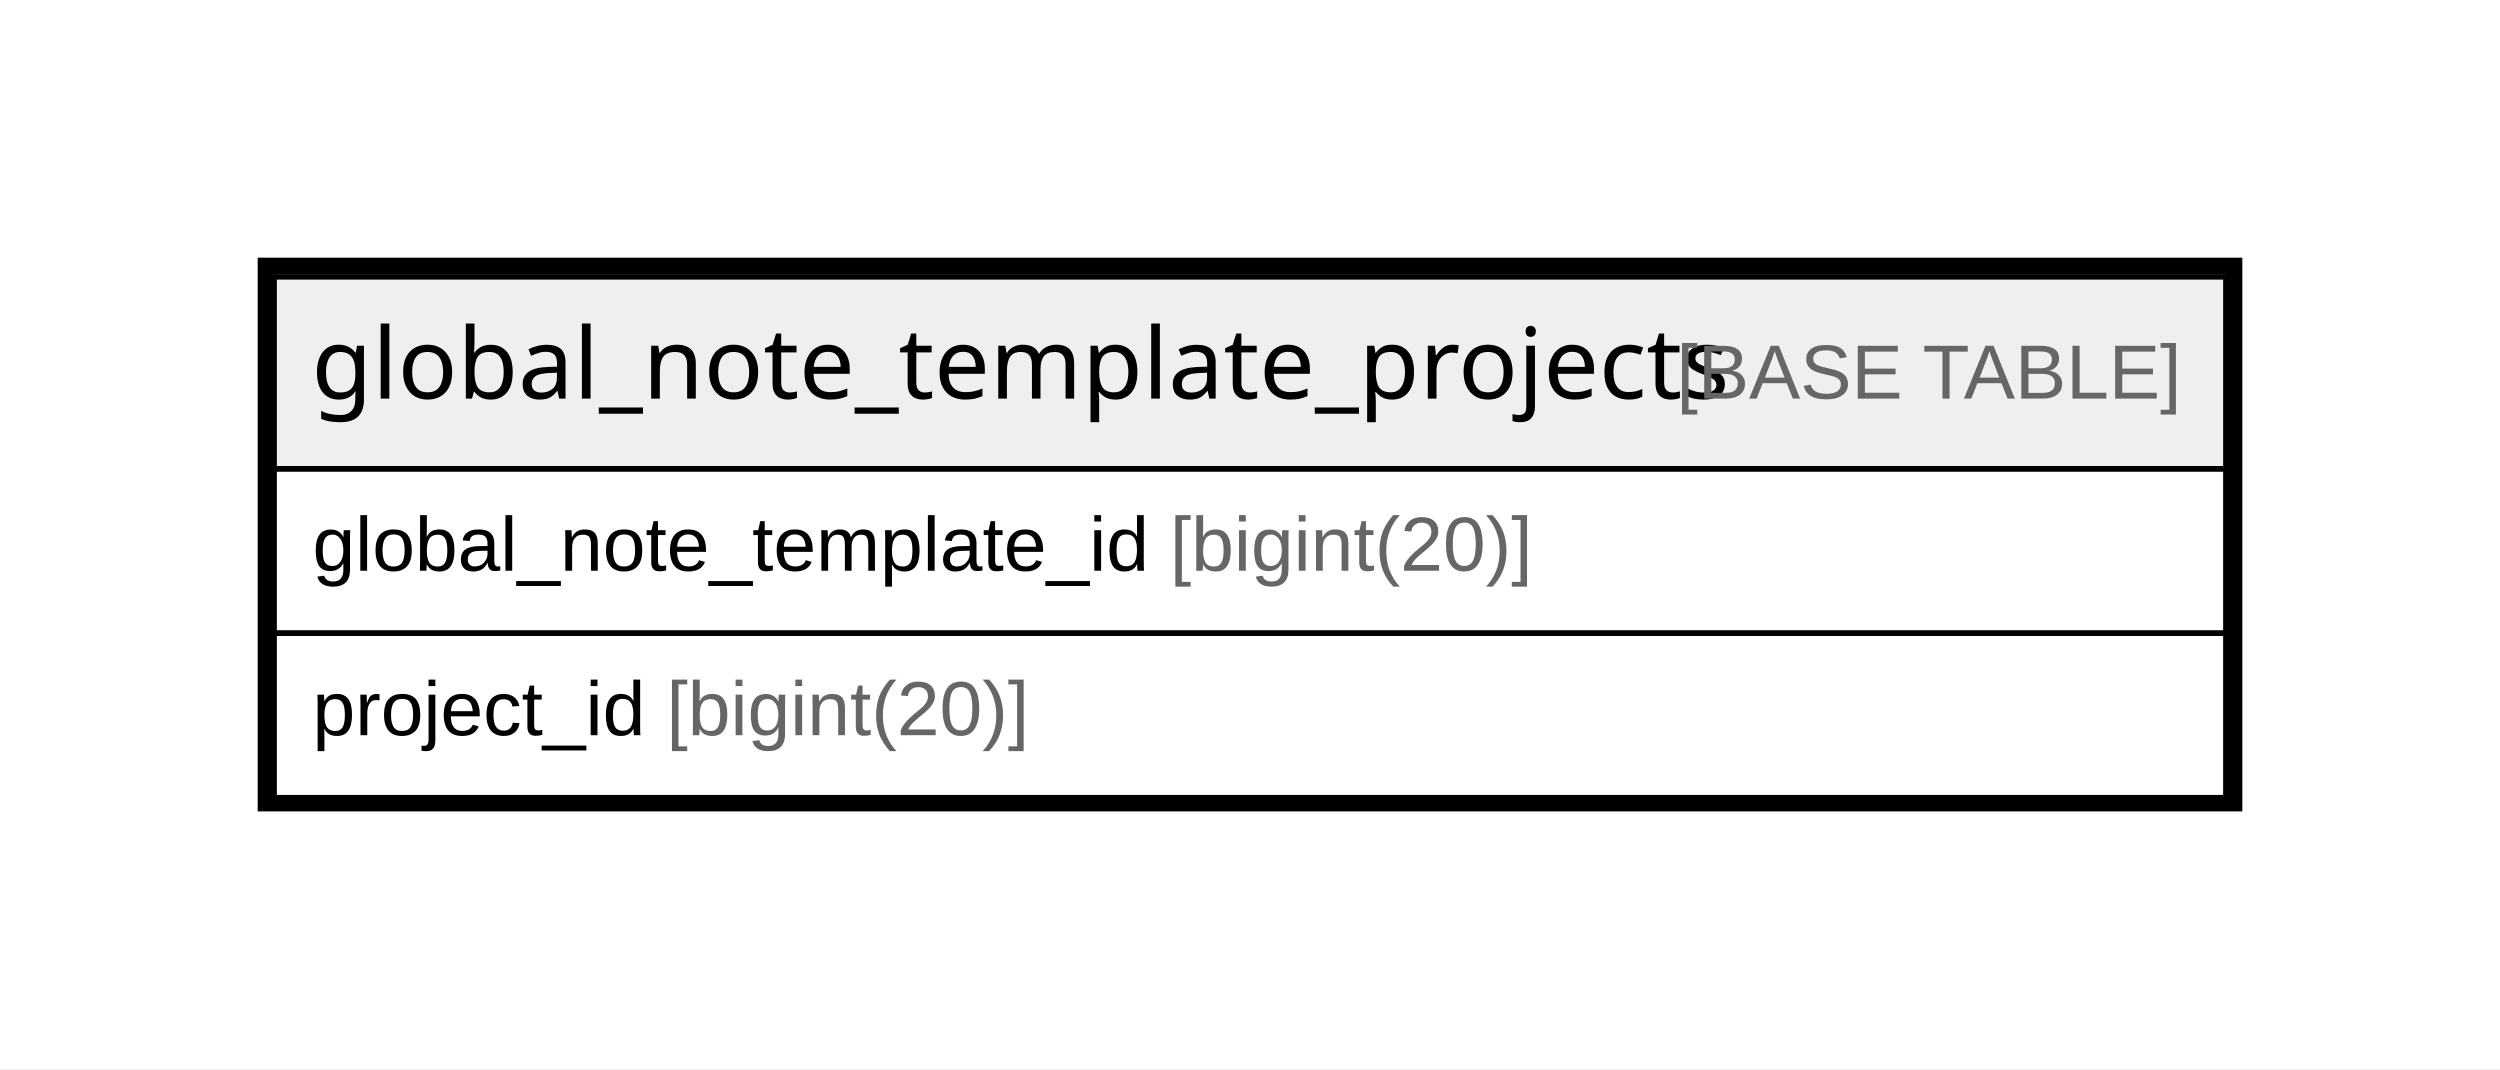
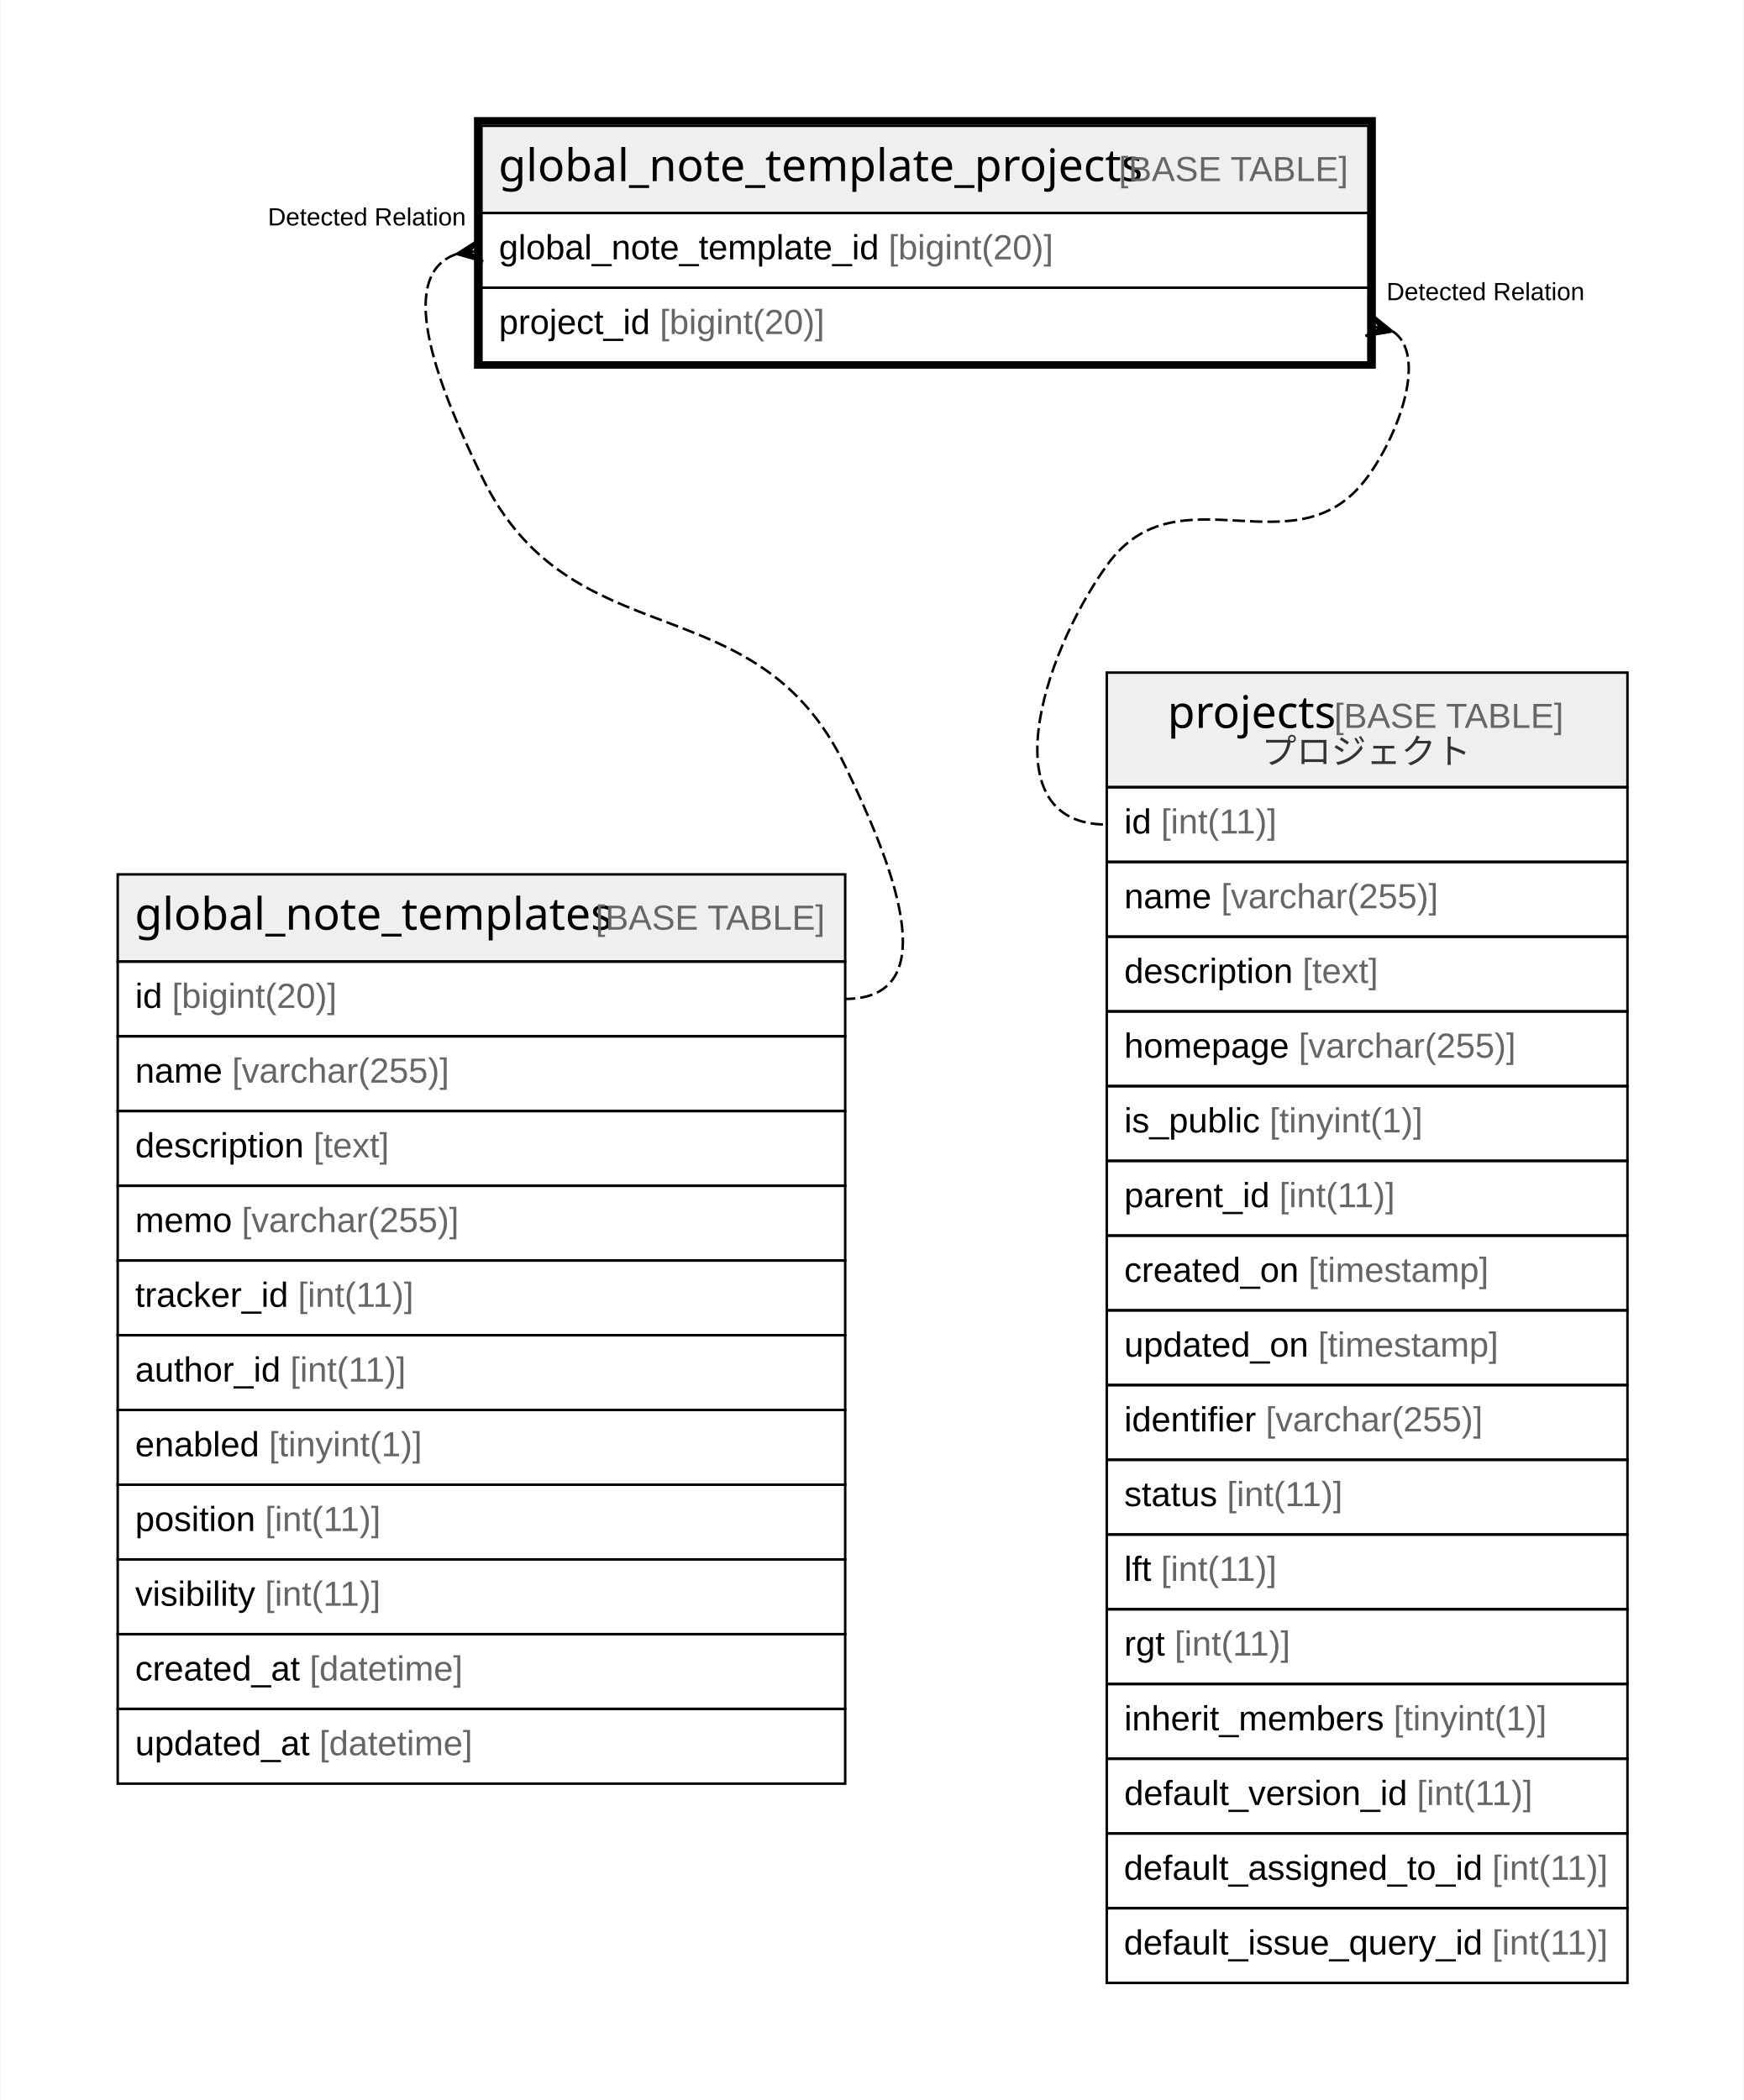
- <svg xmlns="http://www.w3.org/2000/svg" width="456pt" height="195pt" viewBox="0.00 0.00 456.00 195.00">
-   <g id="graph0" class="graph" transform="scale(1 1) rotate(0) translate(4 191)">
-     <polygon fill="#ffffff" stroke="transparent" points="-4,4 -4,-191 452,-191 452,4 -4,4" />
+ <svg xmlns="http://www.w3.org/2000/svg" width="700pt" height="843pt" viewBox="0.00 0.00 699.50 843.00">
+   <g id="graph0" class="graph" transform="scale(1 1) rotate(0) translate(4 839)">
+     <polygon fill="#ffffff" stroke="transparent" points="-4,4 -4,-839 695.5,-839 695.5,4 -4,4" />
    <g id="node1" class="node">
-       <polygon fill="#efefef" stroke="transparent" points="46,-105.5 46,-140.5 402,-140.5 402,-105.5 46,-105.5" />
-       <polygon fill="none" stroke="#000000" points="46,-105.5 46,-140.5 402,-140.5 402,-105.5 46,-105.5" />
-       <text text-anchor="start" x="52.835" y="-118.3" font-family="Arial Bold" font-size="18.00" fill="#000000">global_note_template_projects</text>
-       <text text-anchor="start" x="297.911" y="-118.3" font-family="Arial" font-size="14.00" fill="#000000"> </text>
-       <text text-anchor="start" x="301.801" y="-118.3" font-family="Arial" font-size="14.00" fill="#666666">[BASE TABLE]</text>
-       <polygon fill="none" stroke="#000000" points="46,-75.5 46,-105.5 402,-105.5 402,-75.5 46,-75.5" />
-       <text text-anchor="start" x="53" y="-86.9" font-family="Arial" font-size="14.00" fill="#000000">global_note_template_id </text>
-       <text text-anchor="start" x="209.388" y="-86.9" font-family="Arial" font-size="14.00" fill="#666666">[bigint(20)]</text>
-       <polygon fill="none" stroke="#000000" points="46,-45.5 46,-75.5 402,-75.5 402,-45.5 46,-45.5" />
-       <text text-anchor="start" x="53" y="-56.9" font-family="Arial" font-size="14.00" fill="#000000">project_id </text>
-       <text text-anchor="start" x="117.568" y="-56.9" font-family="Arial" font-size="14.00" fill="#666666">[bigint(20)]</text>
-       <polygon fill="none" stroke="#000000" stroke-width="3" points="44.5,-44.5 44.5,-142.5 403.5,-142.5 403.5,-44.5 44.5,-44.5" />
+       <polygon fill="#efefef" stroke="transparent" points="189,-753.5 189,-788.5 545,-788.5 545,-753.5 189,-753.5" />
+       <polygon fill="none" stroke="#000000" points="189,-753.5 189,-788.5 545,-788.5 545,-753.5 189,-753.5" />
+       <text text-anchor="start" x="195.835" y="-766.3" font-family="Arial Bold" font-size="18.00" fill="#000000">global_note_template_projects</text>
+       <text text-anchor="start" x="440.911" y="-766.3" font-family="Arial" font-size="14.00" fill="#000000"> </text>
+       <text text-anchor="start" x="444.801" y="-766.3" font-family="Arial" font-size="14.00" fill="#666666">[BASE TABLE]</text>
+       <polygon fill="none" stroke="#000000" points="189,-723.5 189,-753.5 545,-753.5 545,-723.5 189,-723.5" />
+       <text text-anchor="start" x="196" y="-734.9" font-family="Arial" font-size="14.00" fill="#000000">global_note_template_id </text>
+       <text text-anchor="start" x="352.388" y="-734.9" font-family="Arial" font-size="14.00" fill="#666666">[bigint(20)]</text>
+       <polygon fill="none" stroke="#000000" points="189,-693.5 189,-723.5 545,-723.5 545,-693.5 189,-693.5" />
+       <text text-anchor="start" x="196" y="-704.9" font-family="Arial" font-size="14.00" fill="#000000">project_id </text>
+       <text text-anchor="start" x="260.568" y="-704.9" font-family="Arial" font-size="14.00" fill="#666666">[bigint(20)]</text>
+       <polygon fill="none" stroke="#000000" stroke-width="3" points="187.5,-692.5 187.5,-790.5 546.5,-790.5 546.5,-692.5 187.5,-692.5" />
+     </g>
+     <g id="node2" class="node">
+       <polygon fill="#efefef" stroke="transparent" points="43,-453 43,-488 335,-488 335,-453 43,-453" />
+       <polygon fill="none" stroke="#000000" points="43,-453 43,-488 335,-488 335,-453 43,-453" />
+       <text text-anchor="start" x="49.842" y="-465.8" font-family="Arial Bold" font-size="18.00" fill="#000000">global_note_templates</text>
+       <text text-anchor="start" x="230.904" y="-465.8" font-family="Arial" font-size="14.00" fill="#000000"> </text>
+       <text text-anchor="start" x="234.795" y="-465.8" font-family="Arial" font-size="14.00" fill="#666666">[BASE TABLE]</text>
+       <polygon fill="none" stroke="#000000" points="43,-423 43,-453 335,-453 335,-423 43,-423" />
+       <text text-anchor="start" x="50" y="-434.4" font-family="Arial" font-size="14.00" fill="#000000">id </text>
+       <text text-anchor="start" x="64.78" y="-434.4" font-family="Arial" font-size="14.00" fill="#666666">[bigint(20)]</text>
+       <polygon fill="none" stroke="#000000" points="43,-393 43,-423 335,-423 335,-393 43,-393" />
+       <text text-anchor="start" x="50" y="-404.4" font-family="Arial" font-size="14.00" fill="#000000">name </text>
+       <text text-anchor="start" x="88.899" y="-404.4" font-family="Arial" font-size="14.00" fill="#666666">[varchar(255)]</text>
+       <polygon fill="none" stroke="#000000" points="43,-363 43,-393 335,-393 335,-363 43,-363" />
+       <text text-anchor="start" x="50" y="-374.4" font-family="Arial" font-size="14.00" fill="#000000">description </text>
+       <text text-anchor="start" x="121.568" y="-374.4" font-family="Arial" font-size="14.00" fill="#666666">[text]</text>
+       <polygon fill="none" stroke="#000000" points="43,-333 43,-363 335,-363 335,-333 43,-333" />
+       <text text-anchor="start" x="50" y="-344.4" font-family="Arial" font-size="14.00" fill="#000000">memo </text>
+       <text text-anchor="start" x="92.777" y="-344.4" font-family="Arial" font-size="14.00" fill="#666666">[varchar(255)]</text>
+       <polygon fill="none" stroke="#000000" points="43,-303 43,-333 335,-333 335,-303 43,-303" />
+       <text text-anchor="start" x="50" y="-314.4" font-family="Arial" font-size="14.00" fill="#000000">tracker_id </text>
+       <text text-anchor="start" x="115.339" y="-314.4" font-family="Arial" font-size="14.00" fill="#666666">[int(11)]</text>
+       <polygon fill="none" stroke="#000000" points="43,-273 43,-303 335,-303 335,-273 43,-273" />
+       <text text-anchor="start" x="50" y="-284.4" font-family="Arial" font-size="14.00" fill="#000000">author_id </text>
+       <text text-anchor="start" x="112.244" y="-284.4" font-family="Arial" font-size="14.00" fill="#666666">[int(11)]</text>
+       <polygon fill="none" stroke="#000000" points="43,-243 43,-273 335,-273 335,-243 43,-243" />
+       <text text-anchor="start" x="50" y="-254.4" font-family="Arial" font-size="14.00" fill="#000000">enabled </text>
+       <text text-anchor="start" x="103.693" y="-254.4" font-family="Arial" font-size="14.00" fill="#666666">[tinyint(1)]</text>
+       <polygon fill="none" stroke="#000000" points="43,-213 43,-243 335,-243 335,-213 43,-213" />
+       <text text-anchor="start" x="50" y="-224.4" font-family="Arial" font-size="14.00" fill="#000000">position </text>
+       <text text-anchor="start" x="102.125" y="-224.4" font-family="Arial" font-size="14.00" fill="#666666">[int(11)]</text>
+       <polygon fill="none" stroke="#000000" points="43,-183 43,-213 335,-213 335,-183 43,-183" />
+       <text text-anchor="start" x="50" y="-194.4" font-family="Arial" font-size="14.00" fill="#000000">visibility </text>
+       <text text-anchor="start" x="102.097" y="-194.4" font-family="Arial" font-size="14.00" fill="#666666">[int(11)]</text>
+       <polygon fill="none" stroke="#000000" points="43,-153 43,-183 335,-183 335,-153 43,-153" />
+       <text text-anchor="start" x="50" y="-164.4" font-family="Arial" font-size="14.00" fill="#000000">created_at </text>
+       <text text-anchor="start" x="120.028" y="-164.4" font-family="Arial" font-size="14.00" fill="#666666">[datetime]</text>
+       <polygon fill="none" stroke="#000000" points="43,-123 43,-153 335,-153 335,-123 43,-123" />
+       <text text-anchor="start" x="50" y="-134.4" font-family="Arial" font-size="14.00" fill="#000000">updated_at </text>
+       <text text-anchor="start" x="123.933" y="-134.4" font-family="Arial" font-size="14.00" fill="#666666">[datetime]</text>
+     </g>
+     <g id="edge1" class="edge">
+       <path fill="none" stroke="#000000" stroke-dasharray="5,2" d="M178.955,-737.015C153.175,-728.074 173.257,-680.702 189,-648 225.008,-573.201 298.992,-606.299 335,-531.5 353.025,-494.057 376.556,-438 335,-438" />
+       <polygon fill="#000000" stroke="#000000" points="179.107,-737.037 188.342,-742.952 184.054,-737.769 189,-738.5 189,-738.5 189,-738.5 184.054,-737.769 189.658,-734.048 179.107,-737.037 179.107,-737.037" />
+       <text text-anchor="start" x="103.268" y="-748.5" font-family="Arial" font-size="10.00" fill="#000000">Detected Relation</text>
+     </g>
+     <g id="node3" class="node">
+       <polygon fill="#efefef" stroke="transparent" points="440,-523 440,-569 649,-569 649,-523 440,-523" />
+       <polygon fill="none" stroke="#000000" points="440,-523 440,-569 649,-569 649,-523 440,-523" />
+       <text text-anchor="start" x="464.37" y="-546.8" font-family="Arial Bold" font-size="18.00" fill="#000000">projects</text>
+       <text text-anchor="start" x="527.377" y="-546.8" font-family="Arial" font-size="14.00" fill="#000000"> </text>
+       <text text-anchor="start" x="531.267" y="-546.8" font-family="Arial" font-size="14.00" fill="#666666">[BASE TABLE]</text>
+       <text text-anchor="start" x="502.127" y="-532.4" font-family="Arial" font-size="14.00" fill="#333333">プロジェクト</text>
+       <polygon fill="none" stroke="#000000" points="440,-493 440,-523 649,-523 649,-493 440,-493" />
+       <text text-anchor="start" x="447" y="-504.4" font-family="Arial" font-size="14.00" fill="#000000">id </text>
+       <text text-anchor="start" x="461.78" y="-504.4" font-family="Arial" font-size="14.00" fill="#666666">[int(11)]</text>
+       <polygon fill="none" stroke="#000000" points="440,-463 440,-493 649,-493 649,-463 440,-463" />
+       <text text-anchor="start" x="447" y="-474.4" font-family="Arial" font-size="14.00" fill="#000000">name </text>
+       <text text-anchor="start" x="485.899" y="-474.4" font-family="Arial" font-size="14.00" fill="#666666">[varchar(255)]</text>
+       <polygon fill="none" stroke="#000000" points="440,-433 440,-463 649,-463 649,-433 440,-433" />
+       <text text-anchor="start" x="447" y="-444.4" font-family="Arial" font-size="14.00" fill="#000000">description </text>
+       <text text-anchor="start" x="518.568" y="-444.4" font-family="Arial" font-size="14.00" fill="#666666">[text]</text>
+       <polygon fill="none" stroke="#000000" points="440,-403 440,-433 649,-433 649,-403 440,-403" />
+       <text text-anchor="start" x="447" y="-414.4" font-family="Arial" font-size="14.00" fill="#000000">homepage </text>
+       <text text-anchor="start" x="517.029" y="-414.4" font-family="Arial" font-size="14.00" fill="#666666">[varchar(255)]</text>
+       <polygon fill="none" stroke="#000000" points="440,-373 440,-403 649,-403 649,-373 440,-373" />
+       <text text-anchor="start" x="447" y="-384.4" font-family="Arial" font-size="14.00" fill="#000000">is_public </text>
+       <text text-anchor="start" x="505.341" y="-384.4" font-family="Arial" font-size="14.00" fill="#666666">[tinyint(1)]</text>
+       <polygon fill="none" stroke="#000000" points="440,-343 440,-373 649,-373 649,-343 440,-343" />
+       <text text-anchor="start" x="447" y="-354.4" font-family="Arial" font-size="14.00" fill="#000000">parent_id </text>
+       <text text-anchor="start" x="509.244" y="-354.4" font-family="Arial" font-size="14.00" fill="#666666">[int(11)]</text>
+       <polygon fill="none" stroke="#000000" points="440,-313 440,-343 649,-343 649,-313 440,-313" />
+       <text text-anchor="start" x="447" y="-324.4" font-family="Arial" font-size="14.00" fill="#000000">created_on </text>
+       <text text-anchor="start" x="520.92" y="-324.4" font-family="Arial" font-size="14.00" fill="#666666">[timestamp]</text>
+       <polygon fill="none" stroke="#000000" points="440,-283 440,-313 649,-313 649,-283 440,-283" />
+       <text text-anchor="start" x="447" y="-294.4" font-family="Arial" font-size="14.00" fill="#000000">updated_on </text>
+       <text text-anchor="start" x="524.825" y="-294.4" font-family="Arial" font-size="14.00" fill="#666666">[timestamp]</text>
+       <polygon fill="none" stroke="#000000" points="440,-253 440,-283 649,-283 649,-253 440,-253" />
+       <text text-anchor="start" x="447" y="-264.4" font-family="Arial" font-size="14.00" fill="#000000">identifier </text>
+       <text text-anchor="start" x="503.783" y="-264.4" font-family="Arial" font-size="14.00" fill="#666666">[varchar(255)]</text>
+       <polygon fill="none" stroke="#000000" points="440,-223 440,-253 649,-253 649,-223 440,-223" />
+       <text text-anchor="start" x="447" y="-234.4" font-family="Arial" font-size="14.00" fill="#000000">status </text>
+       <text text-anchor="start" x="488.237" y="-234.4" font-family="Arial" font-size="14.00" fill="#666666">[int(11)]</text>
+       <polygon fill="none" stroke="#000000" points="440,-193 440,-223 649,-223 649,-193 440,-193" />
+       <text text-anchor="start" x="447" y="-204.4" font-family="Arial" font-size="14.00" fill="#000000">lft </text>
+       <text text-anchor="start" x="461.778" y="-204.4" font-family="Arial" font-size="14.00" fill="#666666">[int(11)]</text>
+       <polygon fill="none" stroke="#000000" points="440,-163 440,-193 649,-193 649,-163 440,-163" />
+       <text text-anchor="start" x="447" y="-174.4" font-family="Arial" font-size="14.00" fill="#000000">rgt </text>
+       <text text-anchor="start" x="467.224" y="-174.4" font-family="Arial" font-size="14.00" fill="#666666">[int(11)]</text>
+       <polygon fill="none" stroke="#000000" points="440,-133 440,-163 649,-163 649,-133 440,-133" />
+       <text text-anchor="start" x="447" y="-144.4" font-family="Arial" font-size="14.00" fill="#000000">inherit_members </text>
+       <text text-anchor="start" x="555.115" y="-144.4" font-family="Arial" font-size="14.00" fill="#666666">[tinyint(1)]</text>
+       <polygon fill="none" stroke="#000000" points="440,-103 440,-133 649,-133 649,-103 440,-103" />
+       <text text-anchor="start" x="447" y="-114.4" font-family="Arial" font-size="14.00" fill="#000000">default_version_id </text>
+       <text text-anchor="start" x="564.478" y="-114.4" font-family="Arial" font-size="14.00" fill="#666666">[int(11)]</text>
+       <polygon fill="none" stroke="#000000" points="440,-73 440,-103 649,-103 649,-73 440,-73" />
+       <text text-anchor="start" x="446.857" y="-84.4" font-family="Arial" font-size="14.00" fill="#000000">default_assigned_to_id </text>
+       <text text-anchor="start" x="594.696" y="-84.4" font-family="Arial" font-size="14.00" fill="#666666">[int(11)]</text>
+       <polygon fill="none" stroke="#000000" points="440,-43 440,-73 649,-73 649,-43 440,-43" />
+       <text text-anchor="start" x="446.863" y="-54.4" font-family="Arial" font-size="14.00" fill="#000000">default_issue_query_id </text>
+       <text text-anchor="start" x="594.689" y="-54.4" font-family="Arial" font-size="14.00" fill="#666666">[int(11)]</text>
+     </g>
+     <g id="edge2" class="edge">
+       <path fill="none" stroke="#000000" stroke-dasharray="5,2" d="M554.939,-705.883C568.264,-696.84 558.187,-666.462 545,-648 516.326,-607.856 468.674,-652.144 440,-612 413.134,-574.387 393.778,-508 440,-508" />
+       <polygon fill="#000000" stroke="#000000" points="554.67,-705.953 543.854,-704.148 549.835,-707.227 545,-708.5 545,-708.5 545,-708.5 549.835,-707.227 546.146,-712.852 554.67,-705.953 554.67,-705.953" />
+       <text text-anchor="start" x="552.268" y="-718.5" font-family="Arial" font-size="10.00" fill="#000000">Detected Relation</text>
    </g>
  </g>
</svg>
